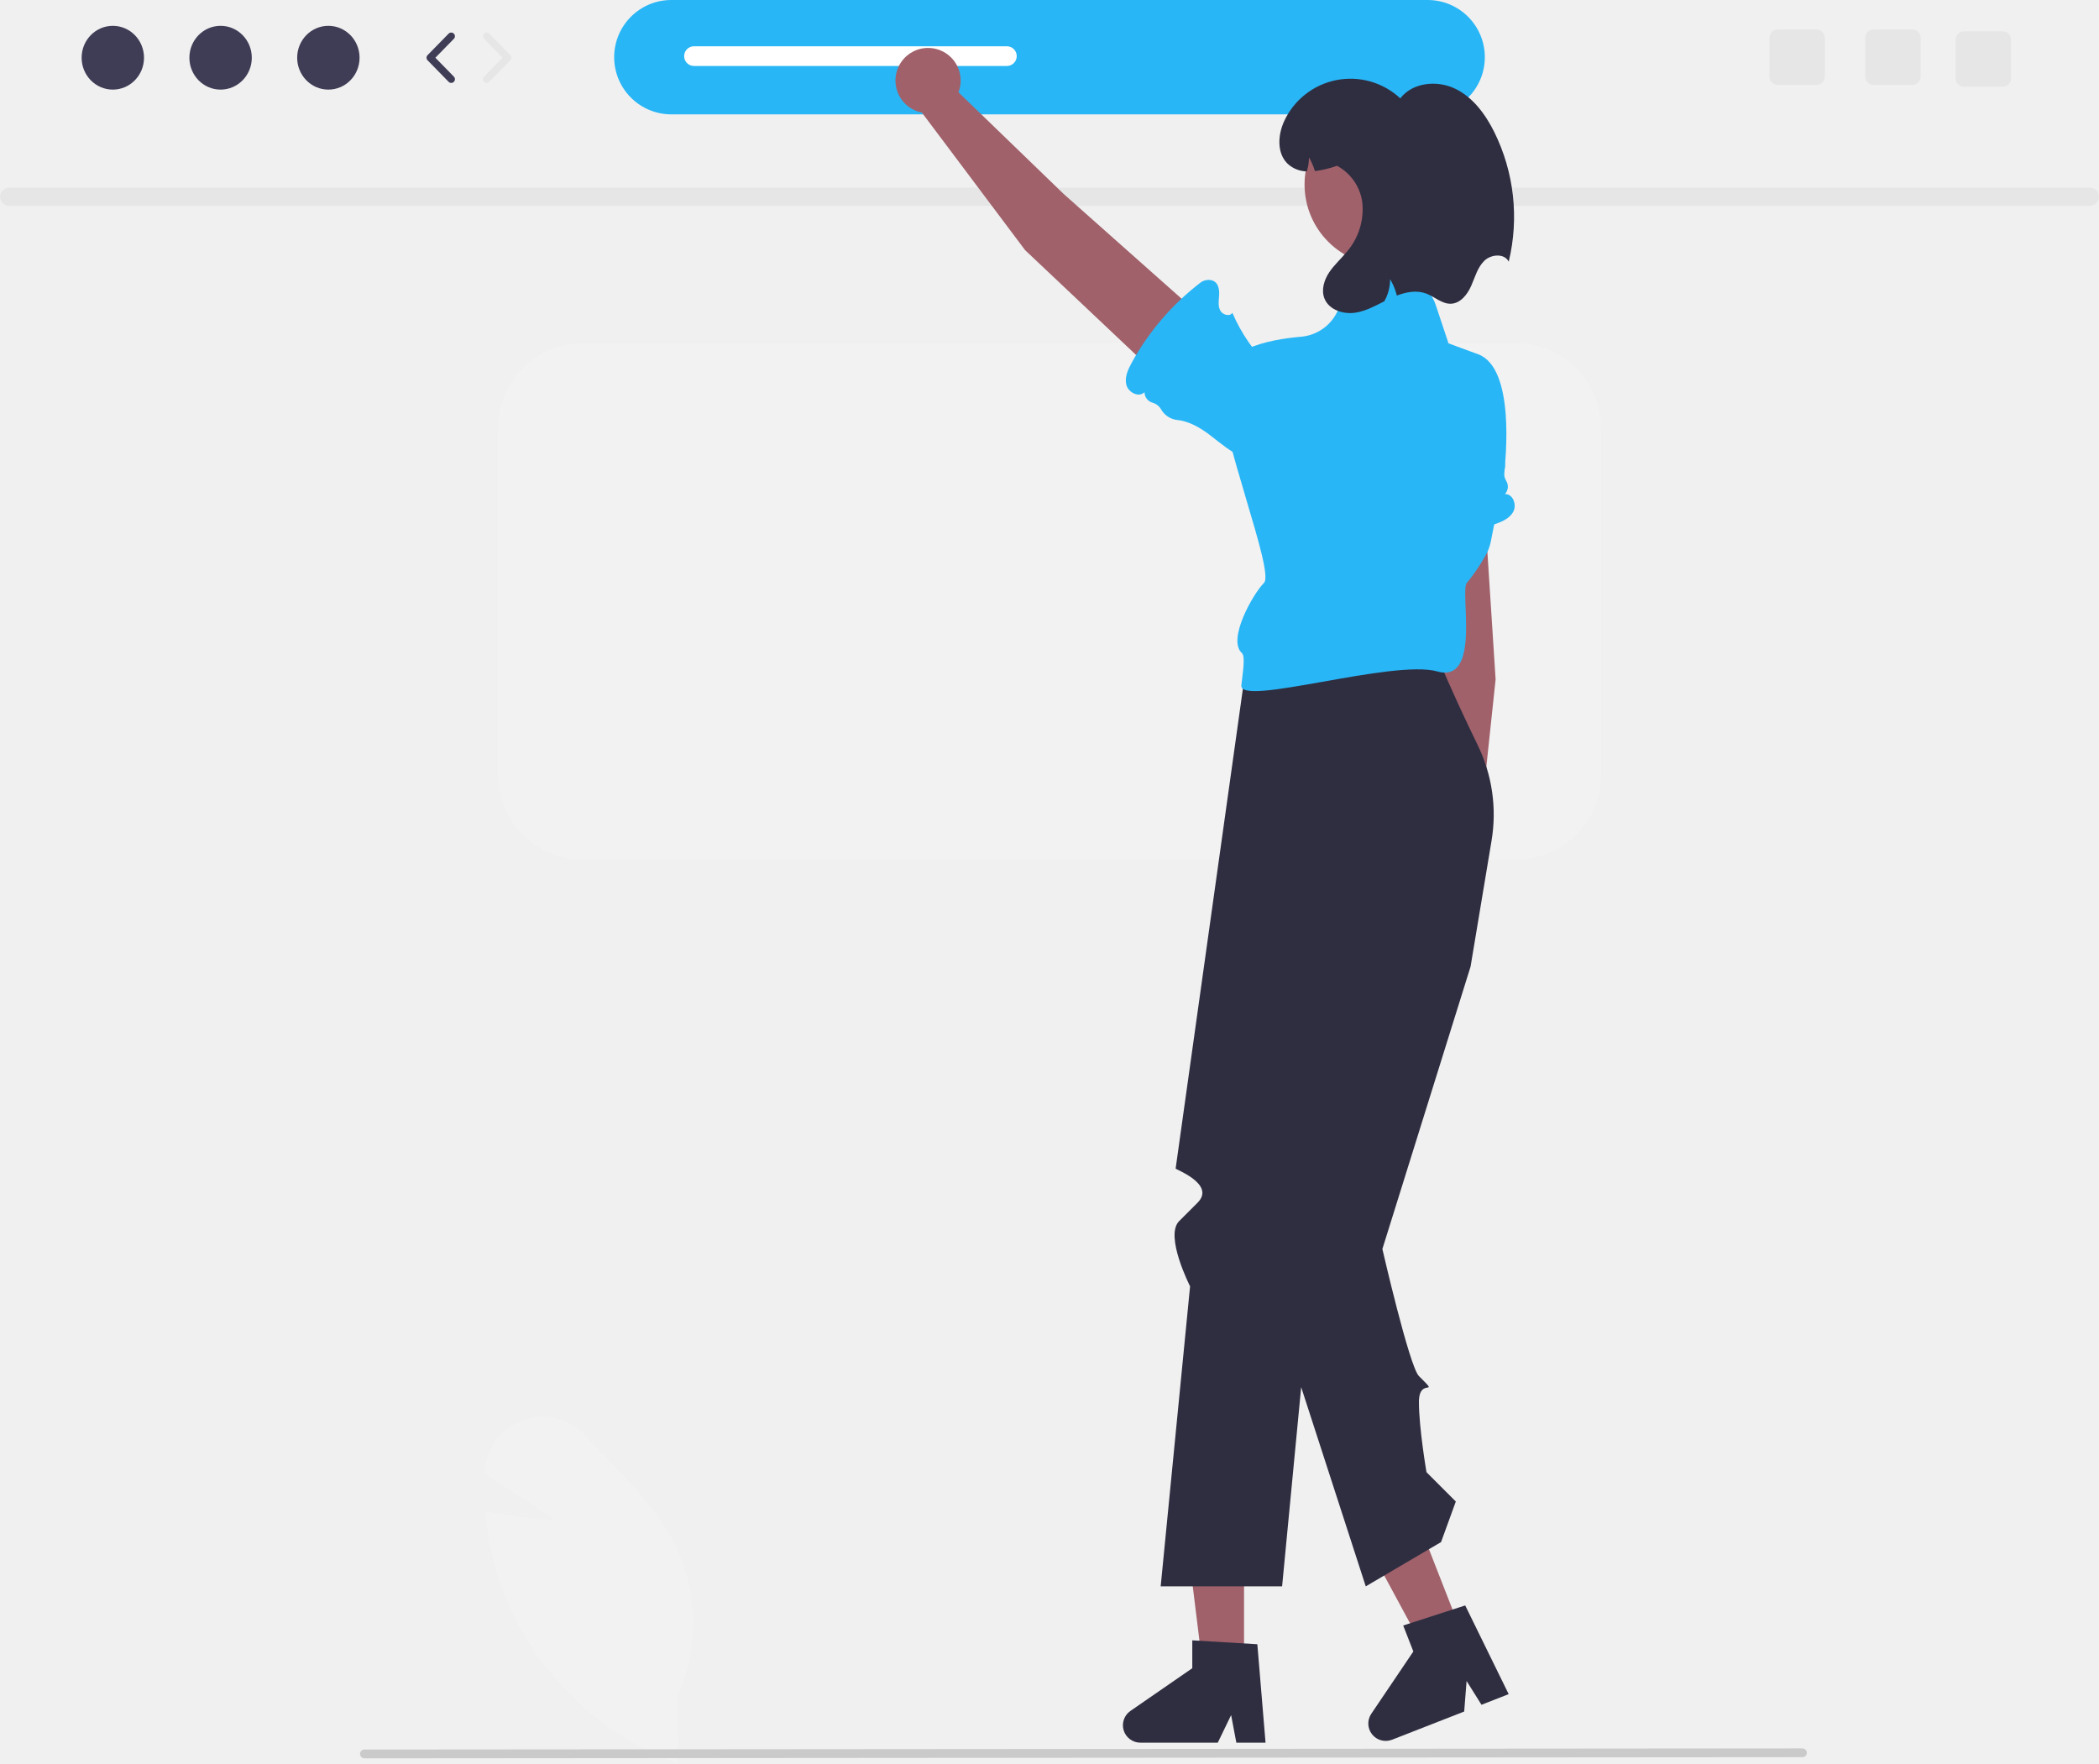
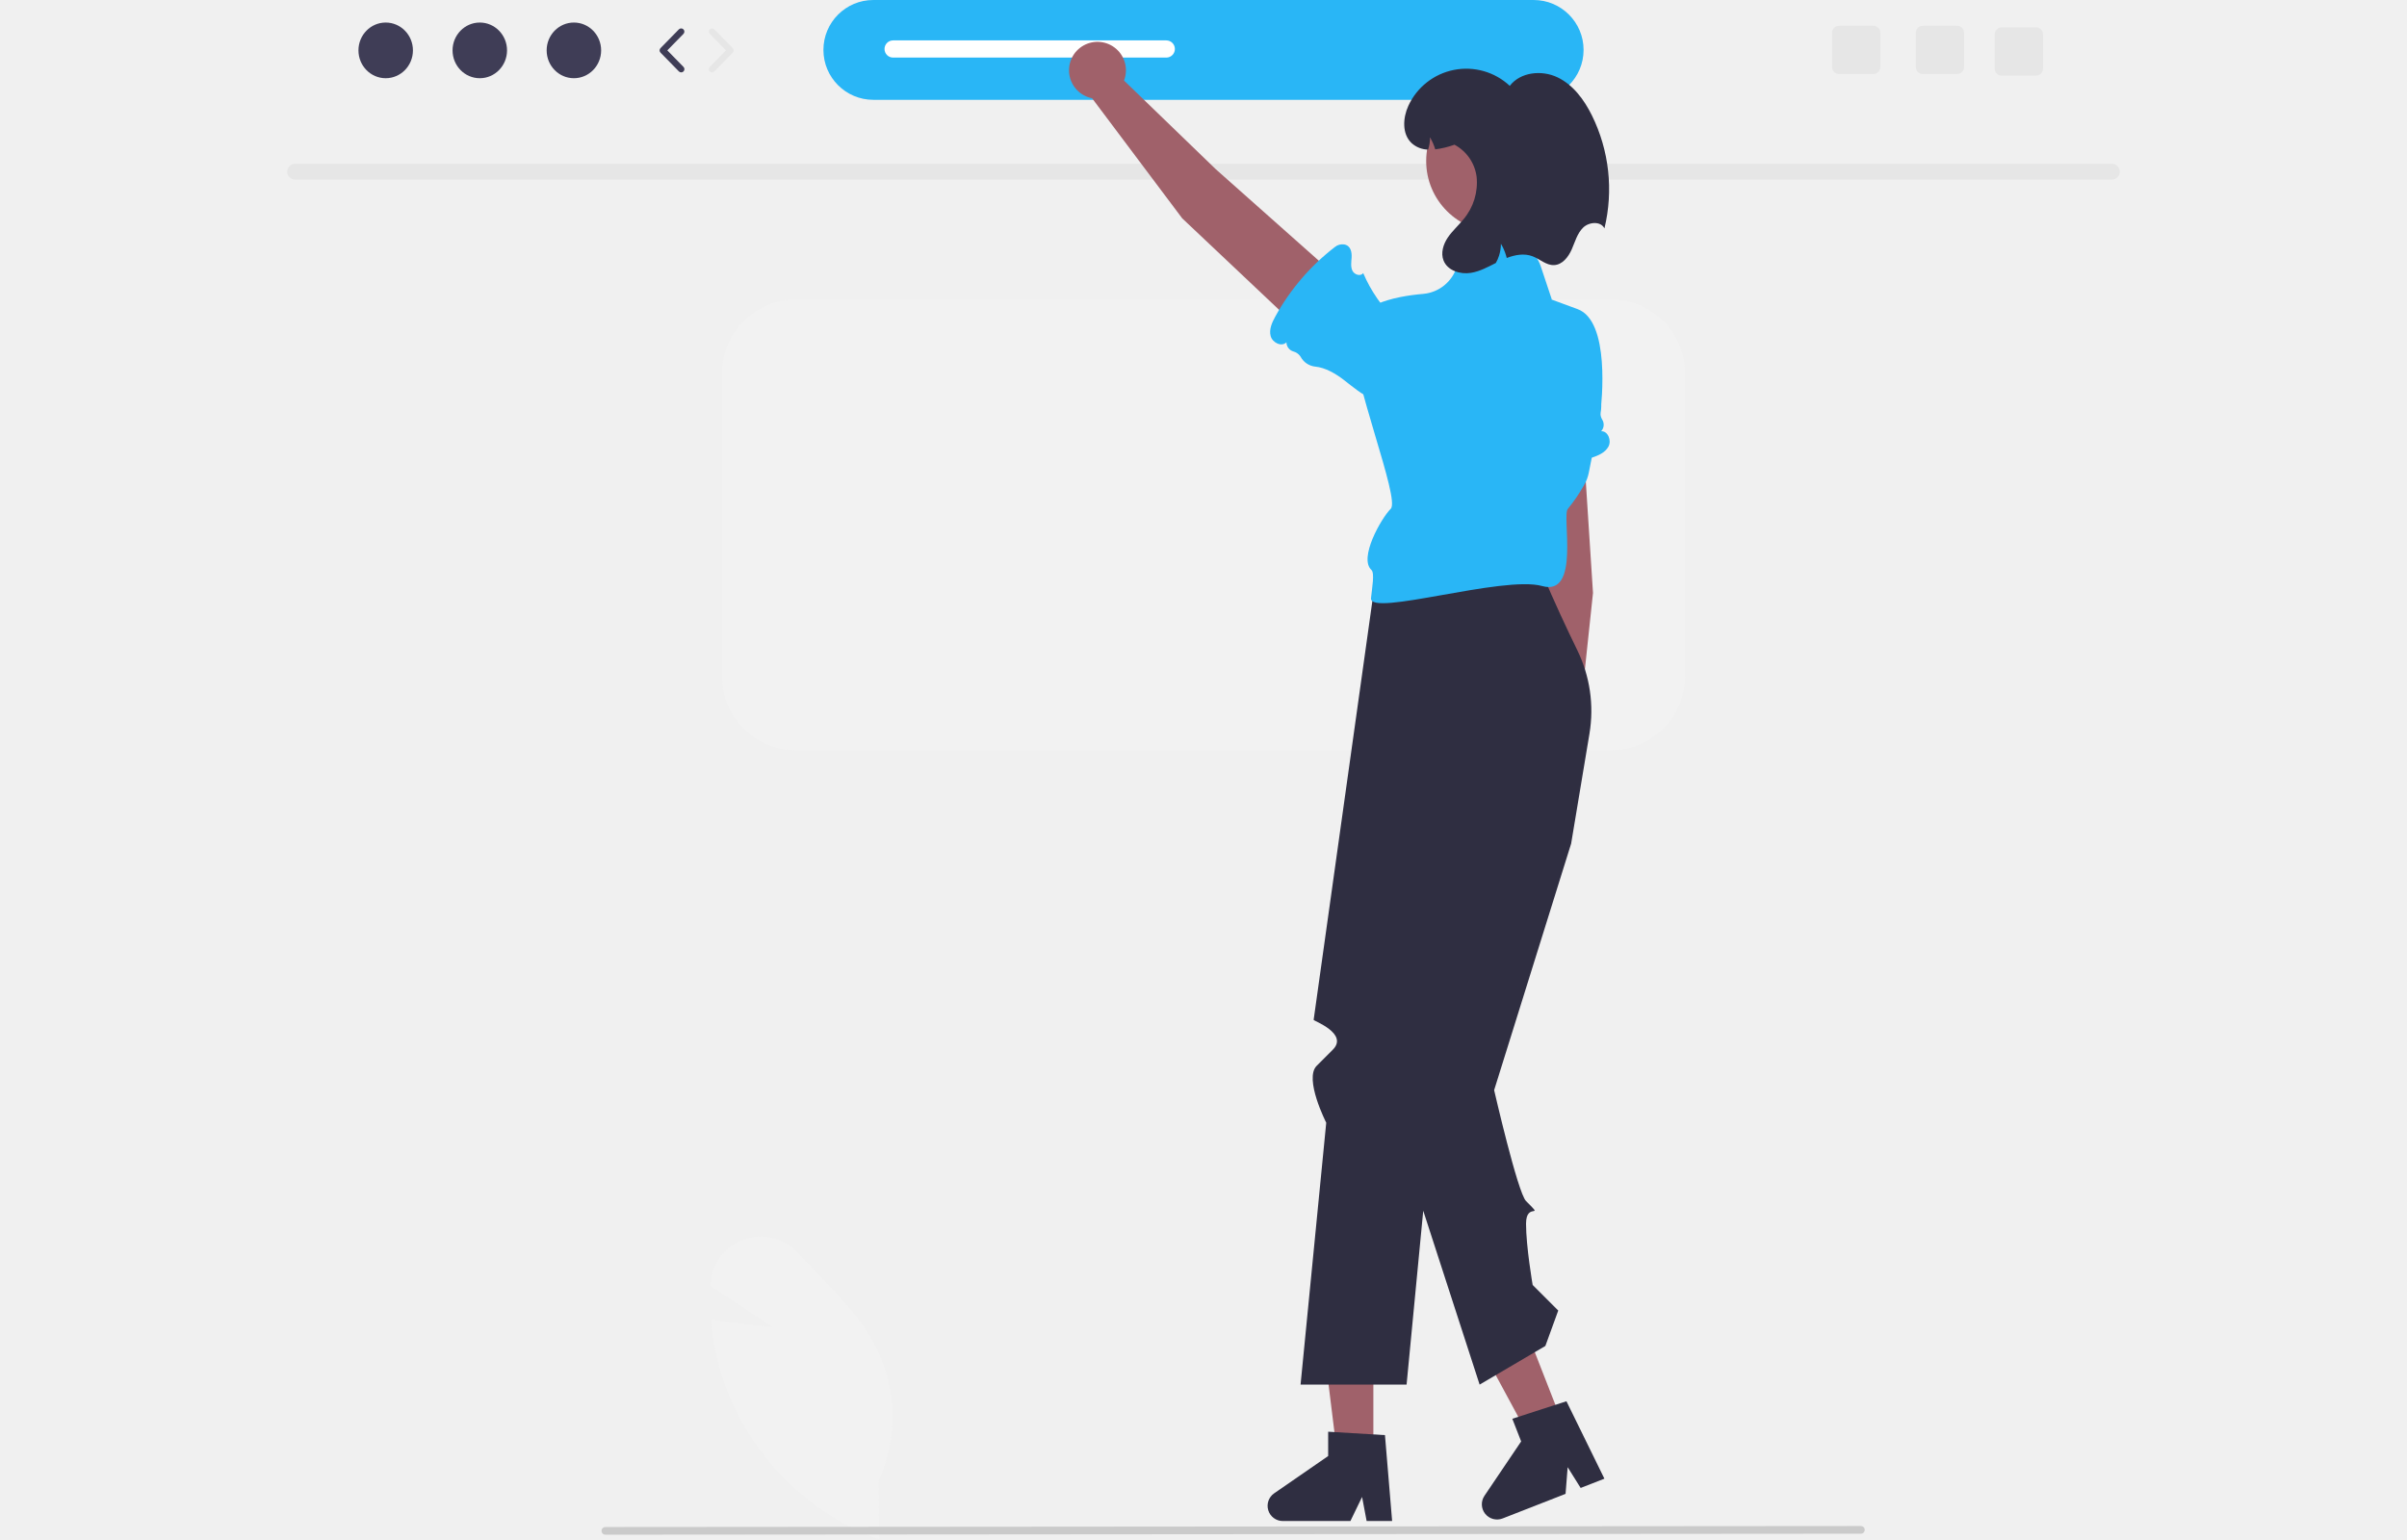
- <svg xmlns="http://www.w3.org/2000/svg" data-name="Layer 1" width="568.957" height="478.05" viewBox="0 0 568.957 478.05">
+ <svg xmlns="http://www.w3.org/2000/svg" data-name="Layer 1" width="468.957" height="300" viewBox="0 0 568.957 478.05">
  <path d="M702.5,241.975h-205a15.5,15.5,0,0,1,0-31h205a15.5,15.5,0,0,1,0,31Z" transform="translate(-315.5215 -210.9748)" fill="#29b6f6" />
  <path d="M882.07,266.76H317.93a2.463,2.463,0,0,1,0-4.924H882.07a2.463,2.463,0,0,1,0,4.924Z" transform="translate(-315.5215 -210.9748)" fill="#e6e6e6" />
  <ellipse cx="30.581" cy="15.645" rx="8.457" ry="8.645" fill="#3f3d56" />
  <ellipse cx="59.795" cy="15.645" rx="8.457" ry="8.645" fill="#3f3d56" />
  <ellipse cx="89.009" cy="15.645" rx="8.457" ry="8.645" fill="#3f3d56" />
  <path d="M437.842,233.453a.997.997,0,0,1-.715-.301l-5.706-5.833a1.0 1,0,0,1,0-1.398l5.706-5.833a1,1,0,0,1,1.43,1.398l-5.022,5.133,5.022,5.134a1,1,0,0,1-.715,1.699Z" transform="translate(-315.5215 -210.9748)" fill="#3f3d56" />
  <path d="M447.43,233.453a1,1,0,0,1-.715-1.699l5.021-5.134-5.021-5.133a1,1,0,0,1,1.43-1.398l5.706,5.833a1.0 1,0,0,1,0,1.398l-5.706,5.833A.997.997,0,0,1,447.43,233.453Z" transform="translate(-315.5215 -210.9748)" fill="#e6e6e6" />
  <path d="M823.329,218.975a2.196,2.196,0,0,0-2.193,2.193V231.782a2.196,2.196,0,0,0,2.193,2.193h10.614a2.196,2.196,0,0,0,2.193-2.193V221.168a2.196,2.196,0,0,0-2.193-2.193Z" transform="translate(-315.5215 -210.9748)" fill="#e6e6e6" />
  <path d="M797.329,218.975a2.196,2.196,0,0,0-2.193,2.193V231.782a2.196,2.196,0,0,0,2.193,2.193h10.614a2.196,2.196,0,0,0,2.193-2.193V221.168a2.196,2.196,0,0,0-2.193-2.193Z" transform="translate(-315.5215 -210.9748)" fill="#e6e6e6" />
  <path d="M847.829,219.475a2.196,2.196,0,0,0-2.193,2.193V232.282a2.196,2.196,0,0,0,2.193,2.193h10.614a2.196,2.196,0,0,0,2.193-2.193V221.668a2.196,2.196,0,0,0-2.193-2.193Z" transform="translate(-315.5215 -210.9748)" fill="#e6e6e6" />
  <path d="M726.5,443.975h-253a23.026,23.026,0,0,1-23-23v-94a23.026,23.026,0,0,1,23-23h253a23.026,23.026,0,0,1,23,23v94A23.026,23.026,0,0,1,726.5,443.975Z" transform="translate(-315.5215 -210.9748)" fill="#f2f2f2" />
  <path d="M588.446,228.859h-84.81a2.671,2.671,0,0,1,0-5.342h84.81a2.671,2.671,0,0,1,0,5.342Z" transform="translate(-315.5215 -210.9748)" fill="#fff" />
  <path d="M499.304,689.025l-.654-.243a80.529,80.529,0,0,1-47.436-48.313,78.132,78.132,0,0,1-4.059-19.173l-.053-.624.616.11c7.354,1.32,15.073,2.049,18.513,2.334l-19.296-12.769.035-.663a15.272,15.272,0,0,1,10.261-13.698,15.534,15.534,0,0,1,16.904,4.154c1.918,2.082,3.947,4.178,5.908,6.205,6.74,6.965,13.709,14.168,18.116,22.671a48.675,48.675,0,0,1,.979,41.89Z" transform="translate(-315.5215 -210.9748)" fill="#f2f2f2" />
  <path d="M804.062,687.279l-389.726.307a1.191,1.191,0,1,1,0-2.381l389.726-.307a1.191,1.191,0,1,1,0,2.381Z" transform="translate(-315.5215 -210.9748)" fill="#cacaca" />
  <path d="M720.924,395.122l-4.042-62.609a10.127,10.127,0,0,0-10.626-9.431h0a10.127,10.127,0,0,0-9.549,11.171l6.192,64.907,2.1,39.599a8.837,8.837,0,1,0,11.006,2.74Z" transform="translate(-315.5215 -210.9748)" fill="#a0616a" />
  <path d="M723.459,344.899h0a2.986,2.986,0,0,0,.327-3.605,3.874,3.874,0,0,1-.543-2.3,3.561,3.561,0,0,1,.072-.462,5.843,5.843,0,0,0-1.26-5.253c-2.065-2.306-3.15-5.871-3.679-9.064-.579-3.494-.977-7.073-2.376-10.327-2.018-4.694-6.582-8.778-12.531-6.531a11.761,11.761,0,0,0-5.933,5.186c-2.83,4.897-2.654,10.688-2.433,16.226l-1.159-2.15a44.967,44.967,0,0,1-2.579,17.796c1.333-.309,2.347,1.46,1.96,2.773-.387,1.312-1.556,2.208-2.551,3.146-1.254,1.184-2.416,2.916-1.138,4.61a3.682,3.682,0,0,0,2.611,1.373,69.582,69.582,0,0,0,28.298-3.206c2.023-.669,4.185-1.575,5.183-3.458S725.587,344.793,723.459,344.899Z" transform="translate(-315.5215 -210.9748)" fill="#29b6f6" />
  <polygon points="337.213 453.245 326.176 453.245 320.923 410.671 337.214 410.671 337.213 453.245" fill="#a0616a" />
  <path d="M658.561,683.343h-7.916l-1.413-7.473-3.619,7.473H624.62a4.719,4.719,0,0,1-2.682-8.603l16.765-11.579V655.607l17.634,1.053Z" transform="translate(-315.5215 -210.9748)" fill="#2f2e41" />
  <polygon points="396.555 443.524 386.275 447.542 365.884 409.802 381.056 403.871 396.555 443.524" fill="#a0616a" />
  <path d="M724.465,670.189l-7.372,2.882-4.037-6.446-.65,8.278-19.553,7.643a4.719,4.719,0,0,1-5.629-7.036L698.623,658.622l-2.75-7.037,16.807-5.439Z" transform="translate(-315.5215 -210.9748)" fill="#2f2e41" />
  <path d="M705.136,388.975H653.64s-19.393,138.496-19.448,138.748,10.944,4.252,5.944,9.252l-5,5c-4,4,2.969,17.668,2.969,17.668l-7.968,81.332h32.913l16.087-168L657.374,553.517l28.352,87.458,20.409-12,4-11-7.946-7.946S700.136,598.085,700.136,591.03s6-1.055,0-7.055c-2.596-2.596-9.904-34.448-9.904-34.448L714.136,472.975l5.695-34.172a42.929,42.929,0,0,0-3.77-25.878C712.894,406.43,708.904,397.924,705.136,388.975Z" transform="translate(-315.5215 -210.9748)" fill="#2f2e41" />
  <path d="M708.136,303.975l-3.422-10.267a12.082,12.082,0,0,0-10.713-8.238l-3.041-.189a12.082,12.082,0,0,0-12.294,8.496l0,0a12.036,12.036,0,0,1-10.449,8.469c-8.888.757-22.081,3.445-22.081,12.729,0,14,15,51,12,54s-10,15.362-6,19c1.042.948.202,5.506-.132,8.771-.604,5.913,41.132-7.16,53.132-3.771s6-22,8-24a50.769,50.769,0,0,0,5.001-7.317,12.045,12.045,0,0,0,1.475-3.846l3.444-17.432c.057-.29.103-.574.139-.868.455-3.731,3.119-28.836-7.059-32.537C705.136,302.975,708.136,303.975,708.136,303.975Z" transform="translate(-315.5215 -210.9748)" fill="#29b6f6" />
  <path d="M593.393,278.785l45.609,43.083a10.127,10.127,0,0,0,14.204-.334l0,0a10.127,10.127,0,0,0-.619-14.683l-48.748-43.3L575.326,235.991a8.837,8.837,0,1,0-9.924,5.491Z" transform="translate(-315.5215 -210.9748)" fill="#a0616a" />
  <path d="M625.75,317.28v0a2.986,2.986,0,0,0,2.216,2.862,3.874,3.874,0,0,1,1.964,1.314,3.563,3.563,0,0,1,.262.388,5.843,5.843,0,0,0,4.501,2.988c3.083.282,6.305,2.152,8.868,4.13,2.804,2.164,5.534,4.512,8.774,5.942,4.675,2.062,10.799,1.943,13.623-3.755a11.761,11.761,0,0,0,.81-7.839c-1.264-5.513-5.337-9.633-9.272-13.537l2.313.785a44.967,44.967,0,0,1-10.234-14.785c-.765,1.134-2.713.53-3.324-.695-.61-1.225-.365-2.676-.276-4.041.112-1.721-.218-3.781-2.307-4.15a3.682,3.682,0,0,0-2.847.773,69.582,69.582,0,0,0-18.533,21.624c-1.025,1.868-1.991,4.004-1.439,6.062S624.264,318.807,625.75,317.28Z" transform="translate(-315.5215 -210.9748)" fill="#29b6f6" />
  <circle cx="375.614" cy="50" r="22" fill="#a0616a" />
  <path d="M724.476,281.905c-1.14-2.31-4.77-2.04-6.62-.24-1.84,1.8-2.51,4.44-3.55,6.79-1.04,2.36-2.91,4.75-5.48,4.85-2.44.09-4.41-1.89-6.69-2.75-2.57-.97-5.39-.46-7.99.54-.06-.25-.12-.5-.2-.74a15.875,15.875,0,0,0-1.61-3.68,12.272,12.272,0,0,1-.6,3.76,11.451,11.451,0,0,1-.98,2.21c-2.49,1.26-4.95,2.61-7.69,3.06-3.32.56-7.29-.68-8.54-3.82-.92-2.32-.1-5.02,1.3-7.11,1.4-2.08,3.32-3.75,4.89-5.7a17.655,17.655,0,0,0,4.07-13.25,13.234,13.234,0,0,0-6.86-9.91,28.039,28.039,0,0,1-5.98,1.44,15.875,15.875,0,0,0-1.61-3.68,12.272,12.272,0,0,1-.6,3.76,7.814,7.814,0,0,1-5.14-2.03c-3-2.84-2.72-7.8-1-11.56a19.791,19.791,0,0,1,31.49-6.21c3.29-4.3,9.89-4.98,14.79-2.66,4.89,2.33,8.29,6.97,10.7,11.82A51.784,51.784,0,0,1,724.476,281.905Z" transform="translate(-315.5215 -210.9748)" fill="#2f2e41" />
</svg>
